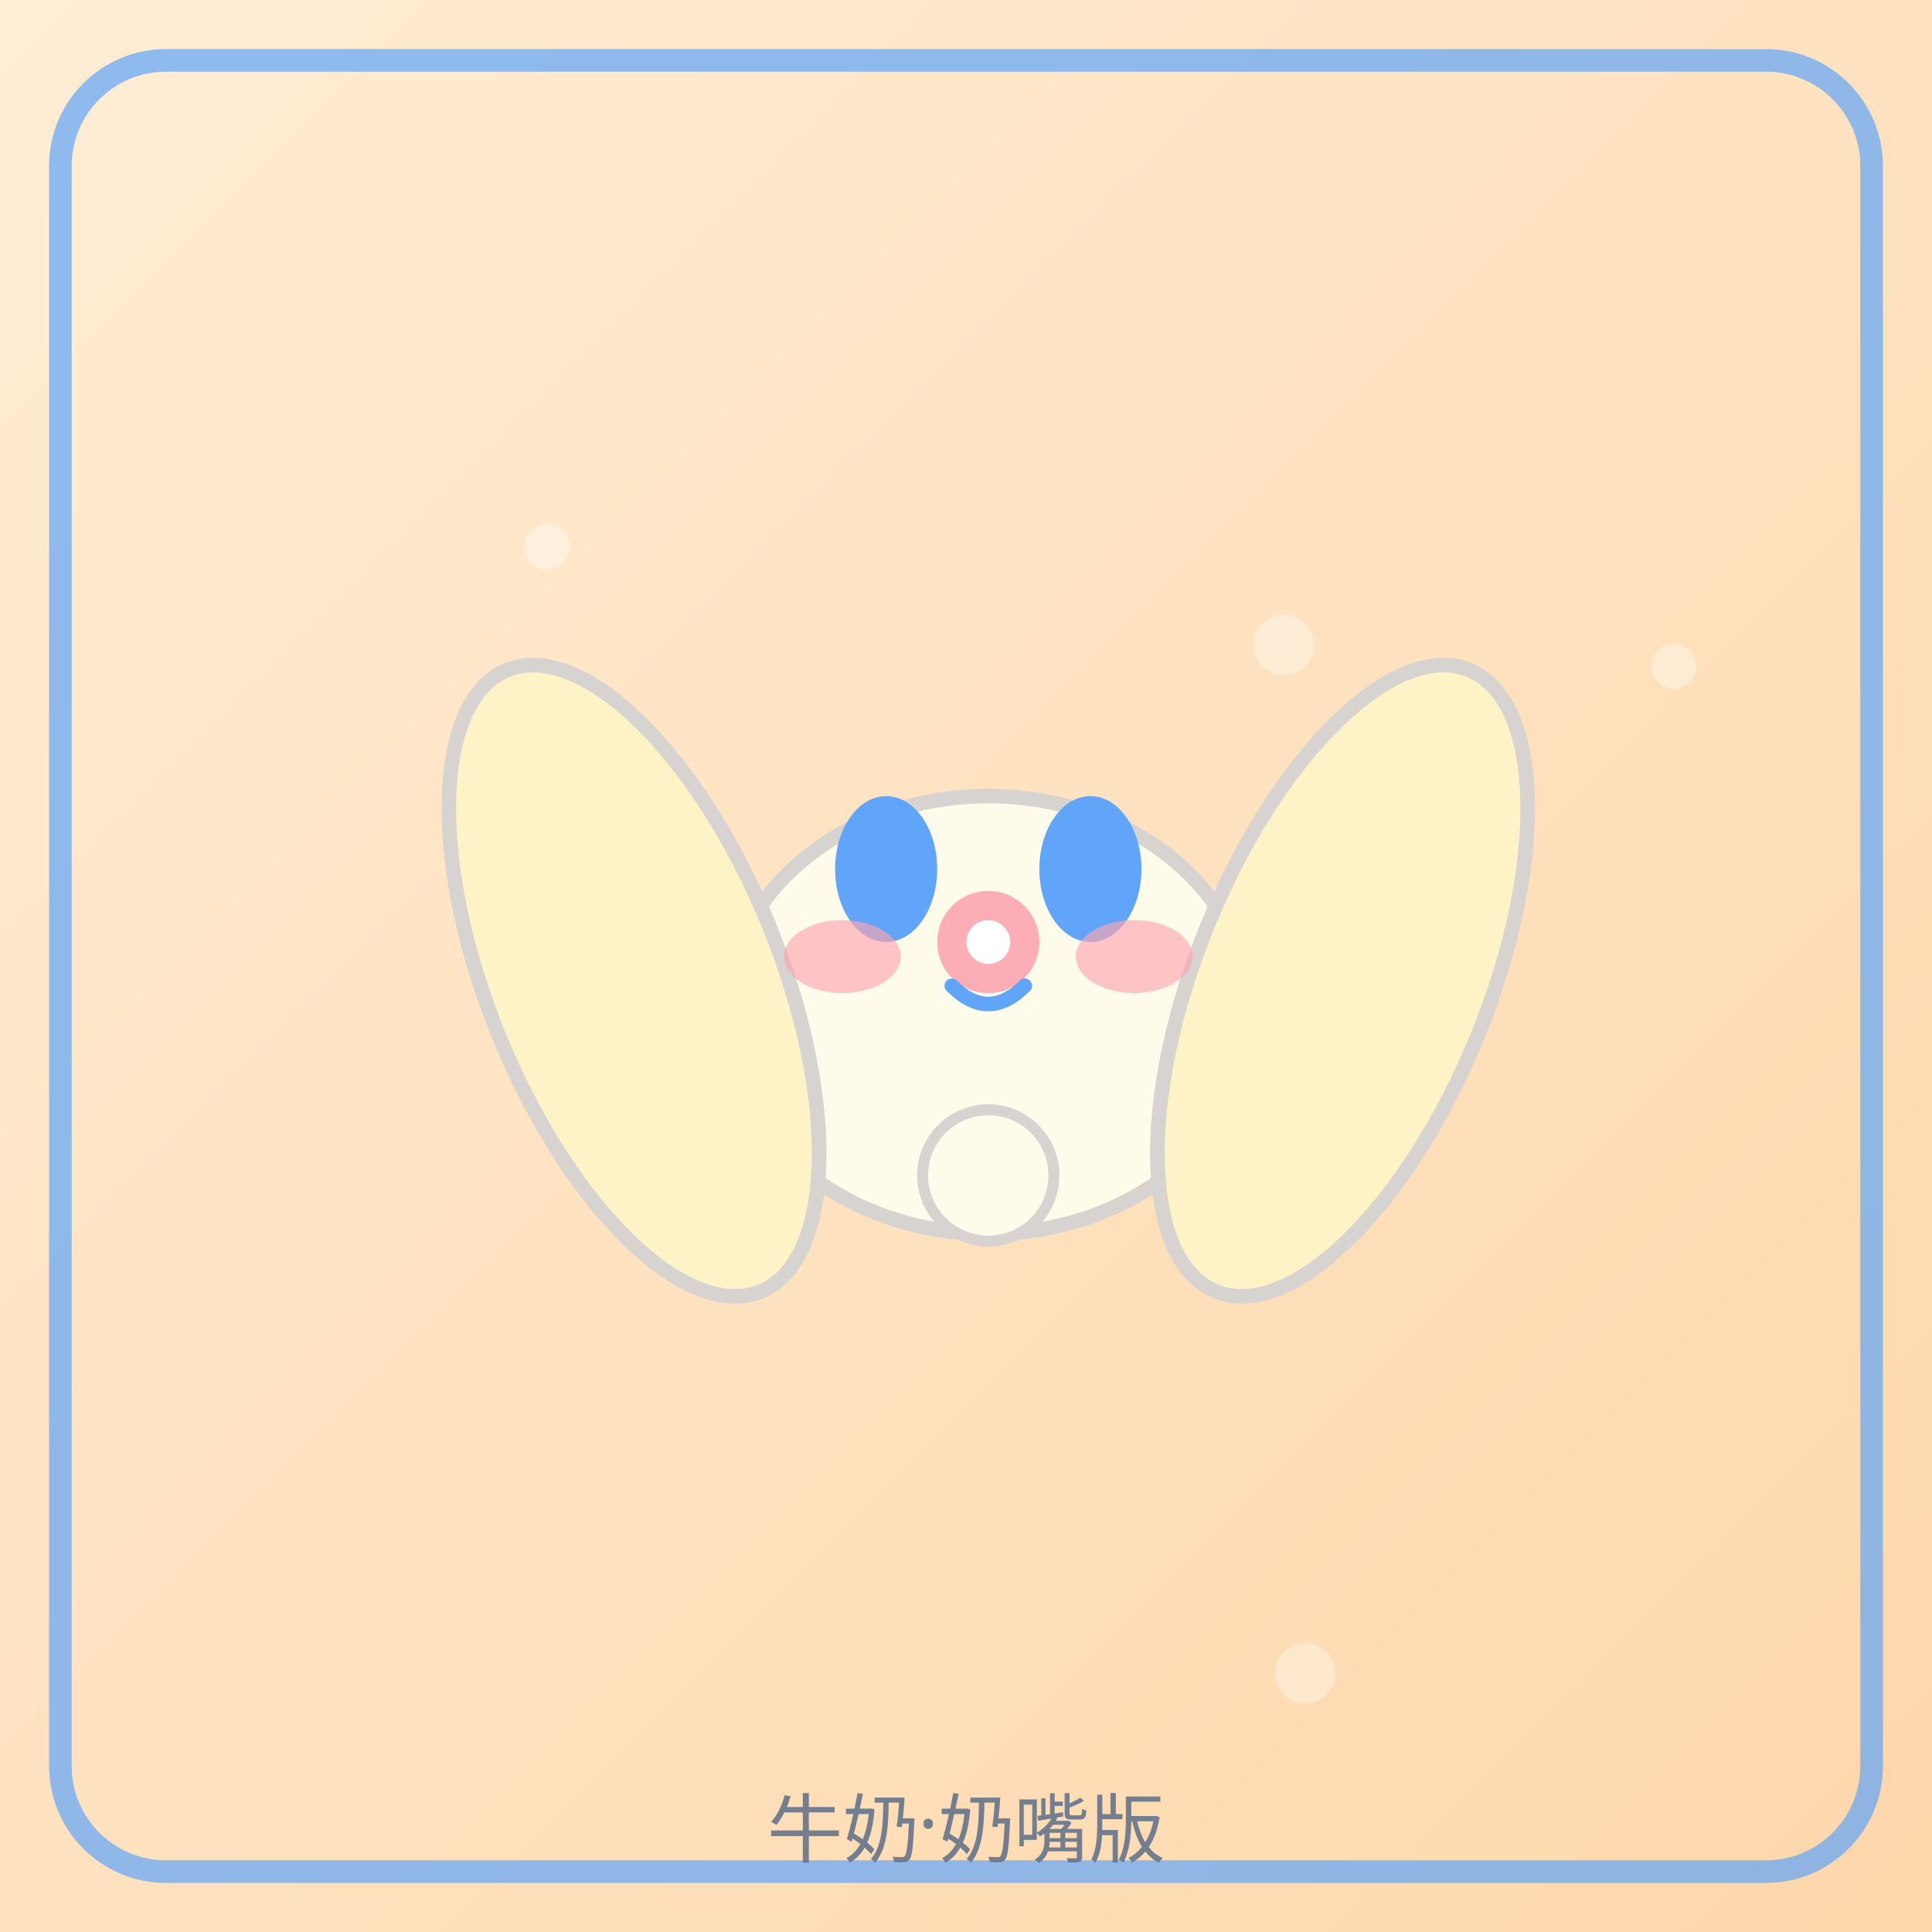
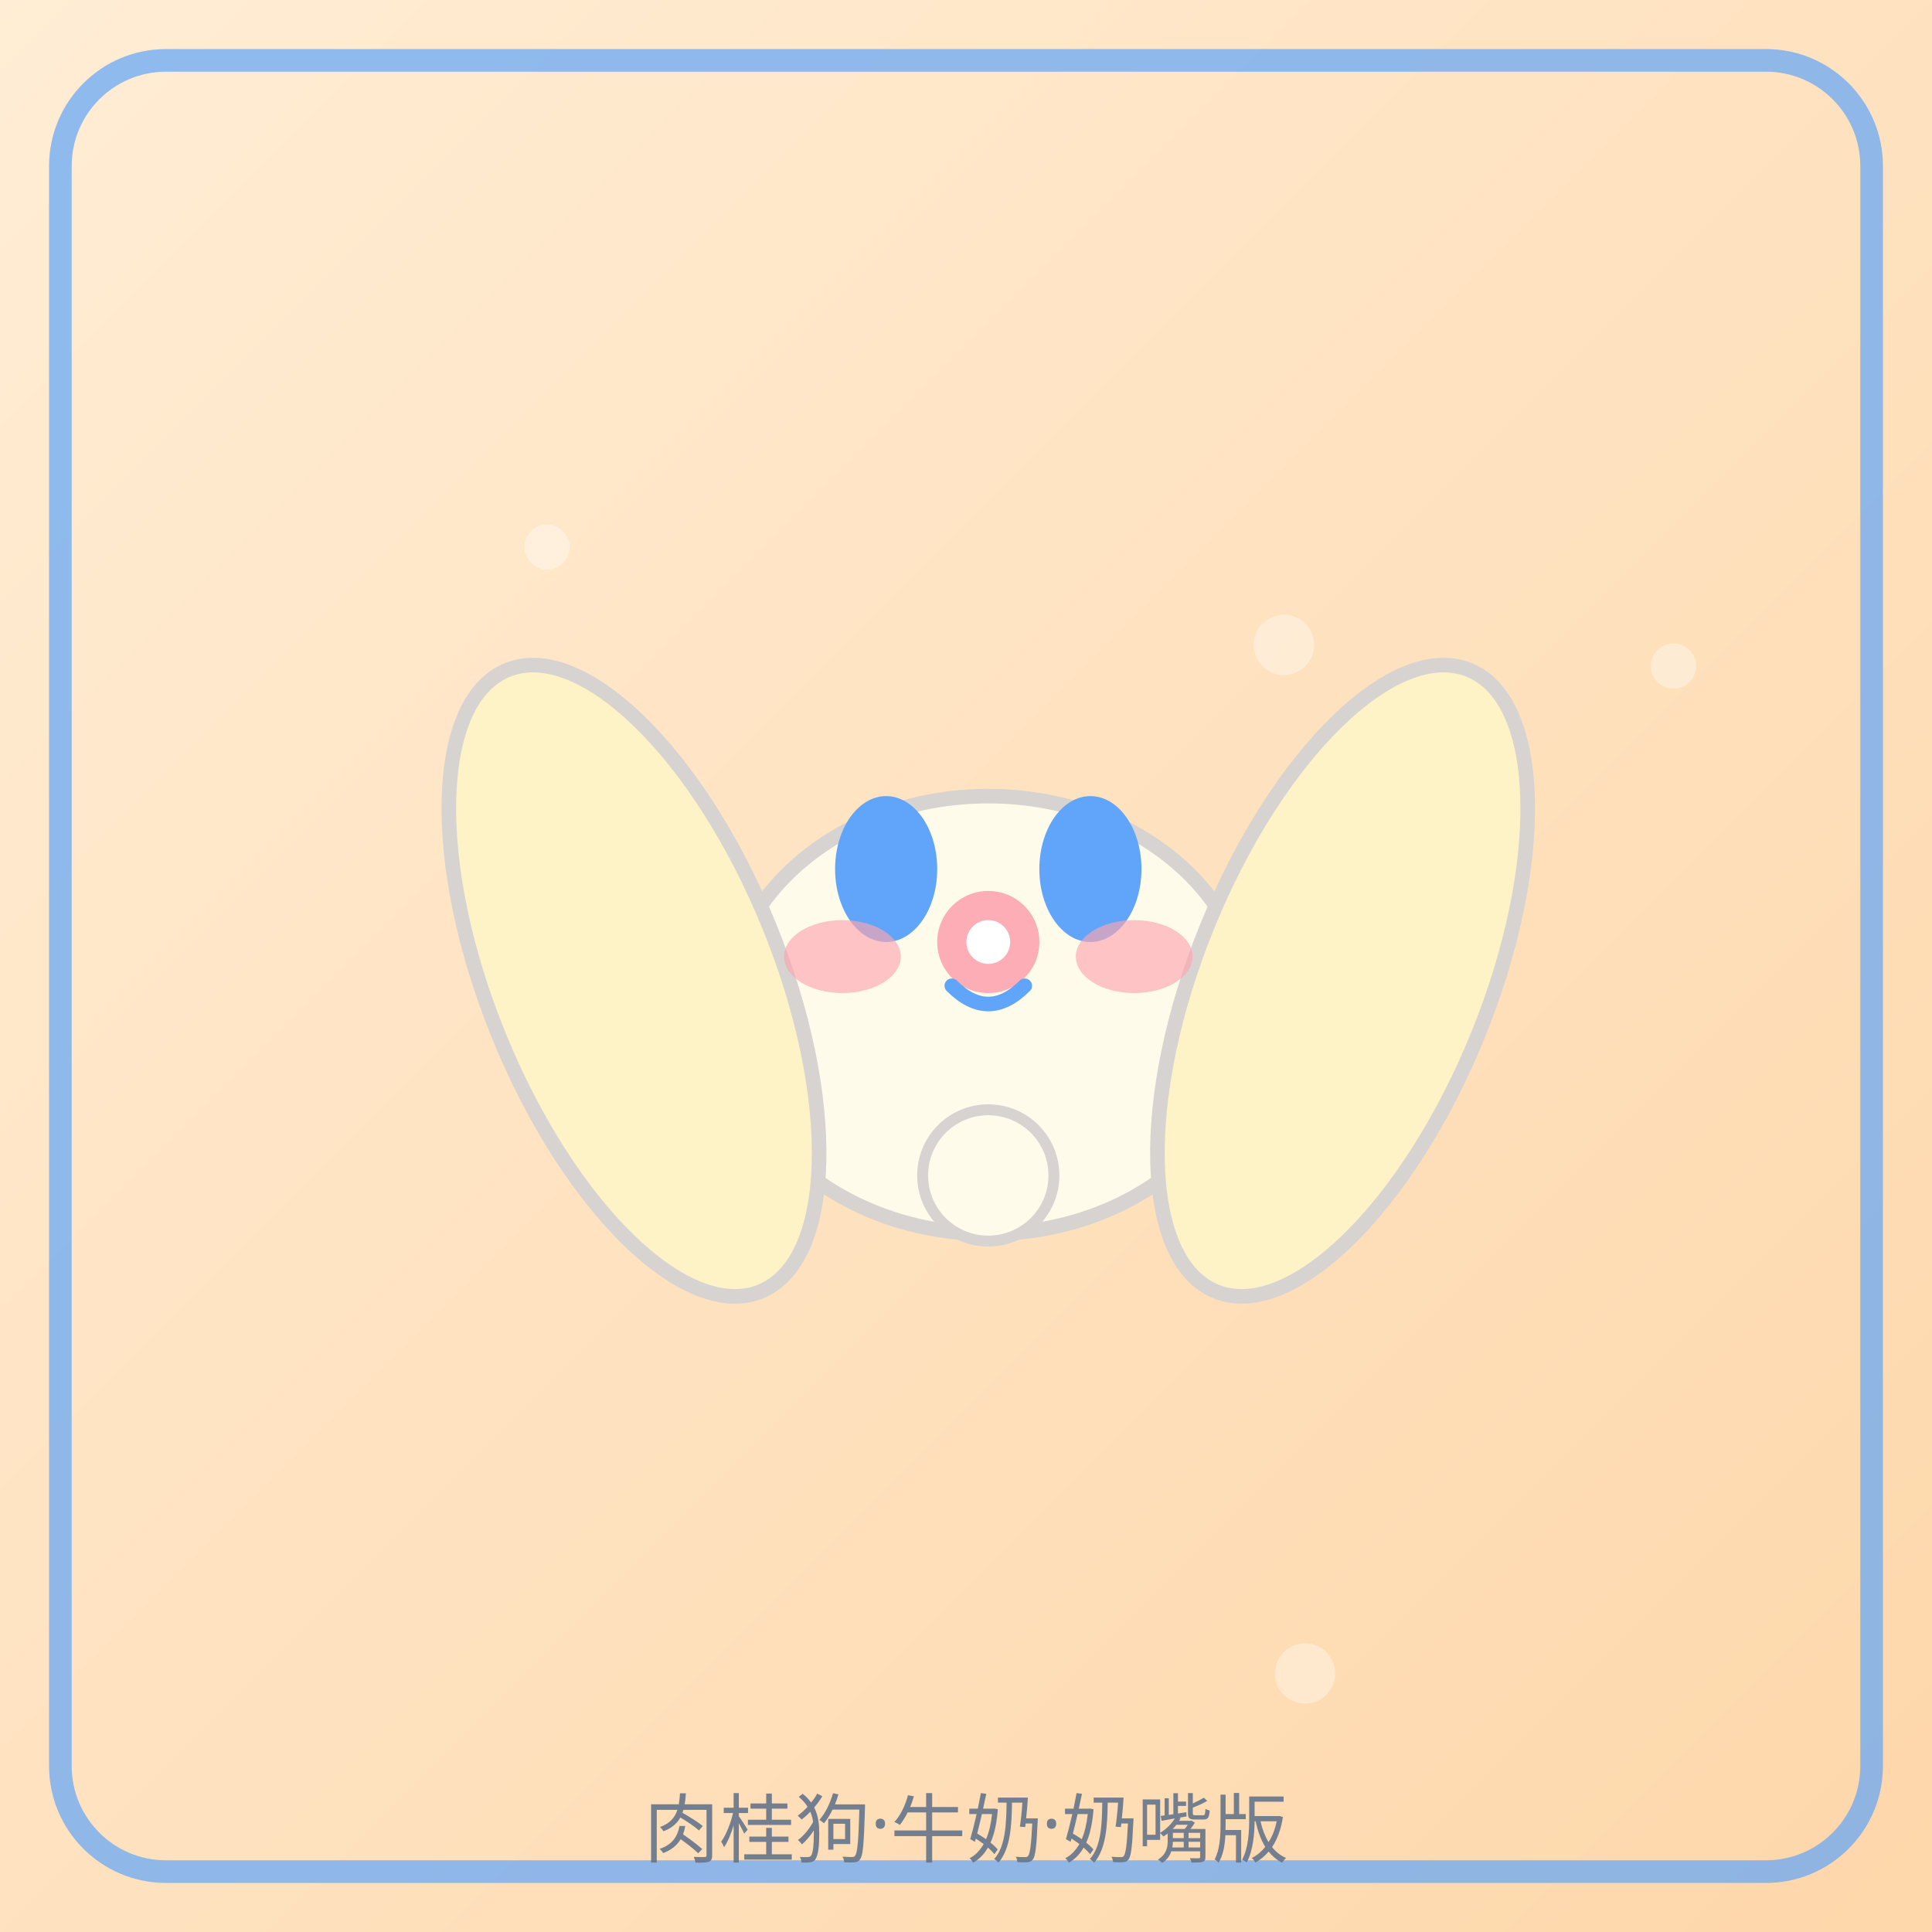
<svg xmlns="http://www.w3.org/2000/svg" viewBox="0 0 256 256" width="256" height="256">
  <defs>
    <linearGradient id="bg" x1="0%" y1="0%" x2="100%" y2="100%">
      <stop offset="0%" stop-color="#ffedd5" />
      <stop offset="100%" stop-color="#fed7aa" />
    </linearGradient>
    <linearGradient id="gold" x1="0%" y1="0%" x2="100%" y2="100%">
      <stop offset="0%" stop-color="#fcd34d" />
      <stop offset="50%" stop-color="#f59e0b" />
      <stop offset="100%" stop-color="#fcd34d" />
    </linearGradient>
  </defs>
  <rect width="256" height="256" fill="url(#bg)" />
  <circle cx="72.488" cy="72.488" r="3" fill="#fff" opacity="0.35" />
  <circle cx="172.928" cy="221.744" r="4" fill="#fff" opacity="0.35" />
  <circle cx="121.304" cy="155" r="5" fill="#fff" opacity="0.35" />
  <circle cx="221.744" cy="88.256" r="3" fill="#fff" opacity="0.35" />
  <circle cx="170.12" cy="85.448" r="4" fill="#fff" opacity="0.35" />
  <g transform="translate(130.952,117.088) rotate(0) scale(0.9666)">
    <ellipse cx="0" cy="18" rx="36" ry="30" fill="#fffbeb" stroke="#d6d3d1" stroke-width="2" />
    <ellipse cx="-50" cy="-6" rx="20" ry="46" fill="#fef3c7" stroke="#d6d3d1" stroke-width="2" transform="rotate(-22.168)" />
    <ellipse cx="50" cy="-6" rx="20" ry="46" fill="#fef3c7" stroke="#d6d3d1" stroke-width="2" transform="rotate(22.168)" />
    <circle cx="0" cy="8" r="7" fill="#fda4af" opacity="0.9" />
    <circle cx="0" cy="8" r="3" fill="#fff" />
    <ellipse cx="-14" cy="-2" rx="7" ry="10" fill="#60a5fa" />
    <ellipse cx="14" cy="-2" rx="7" ry="10" fill="#60a5fa" />
    <ellipse cx="-20" cy="10" rx="8" ry="5" fill="#fda4af" opacity="0.65" />
    <ellipse cx="20" cy="10" rx="8" ry="5" fill="#fda4af" opacity="0.65" />
    <path d="M-5 14 Q0 19 5 14" fill="none" stroke="#60a5fa" stroke-width="2" stroke-linecap="round" />
    <circle cx="0" cy="40" r="9" fill="#fffbeb" stroke="#d6d3d1" stroke-width="1.5" />
  </g>
  <rect x="8" y="8" width="240" height="240" rx="14" fill="none" stroke="#60a5fa" stroke-width="3" opacity="0.7" />
-   <text x="128" y="246" text-anchor="middle" font-family="Segoe UI, sans-serif" font-size="10" fill="#64748b" opacity="0.9">牛奶·奶嘴版</text>
+   <text x="128" y="246" text-anchor="middle" font-family="Segoe UI, sans-serif" font-size="10" fill="#64748b" opacity="0.9">肉桂狗·牛奶·奶嘴版</text>
</svg>
